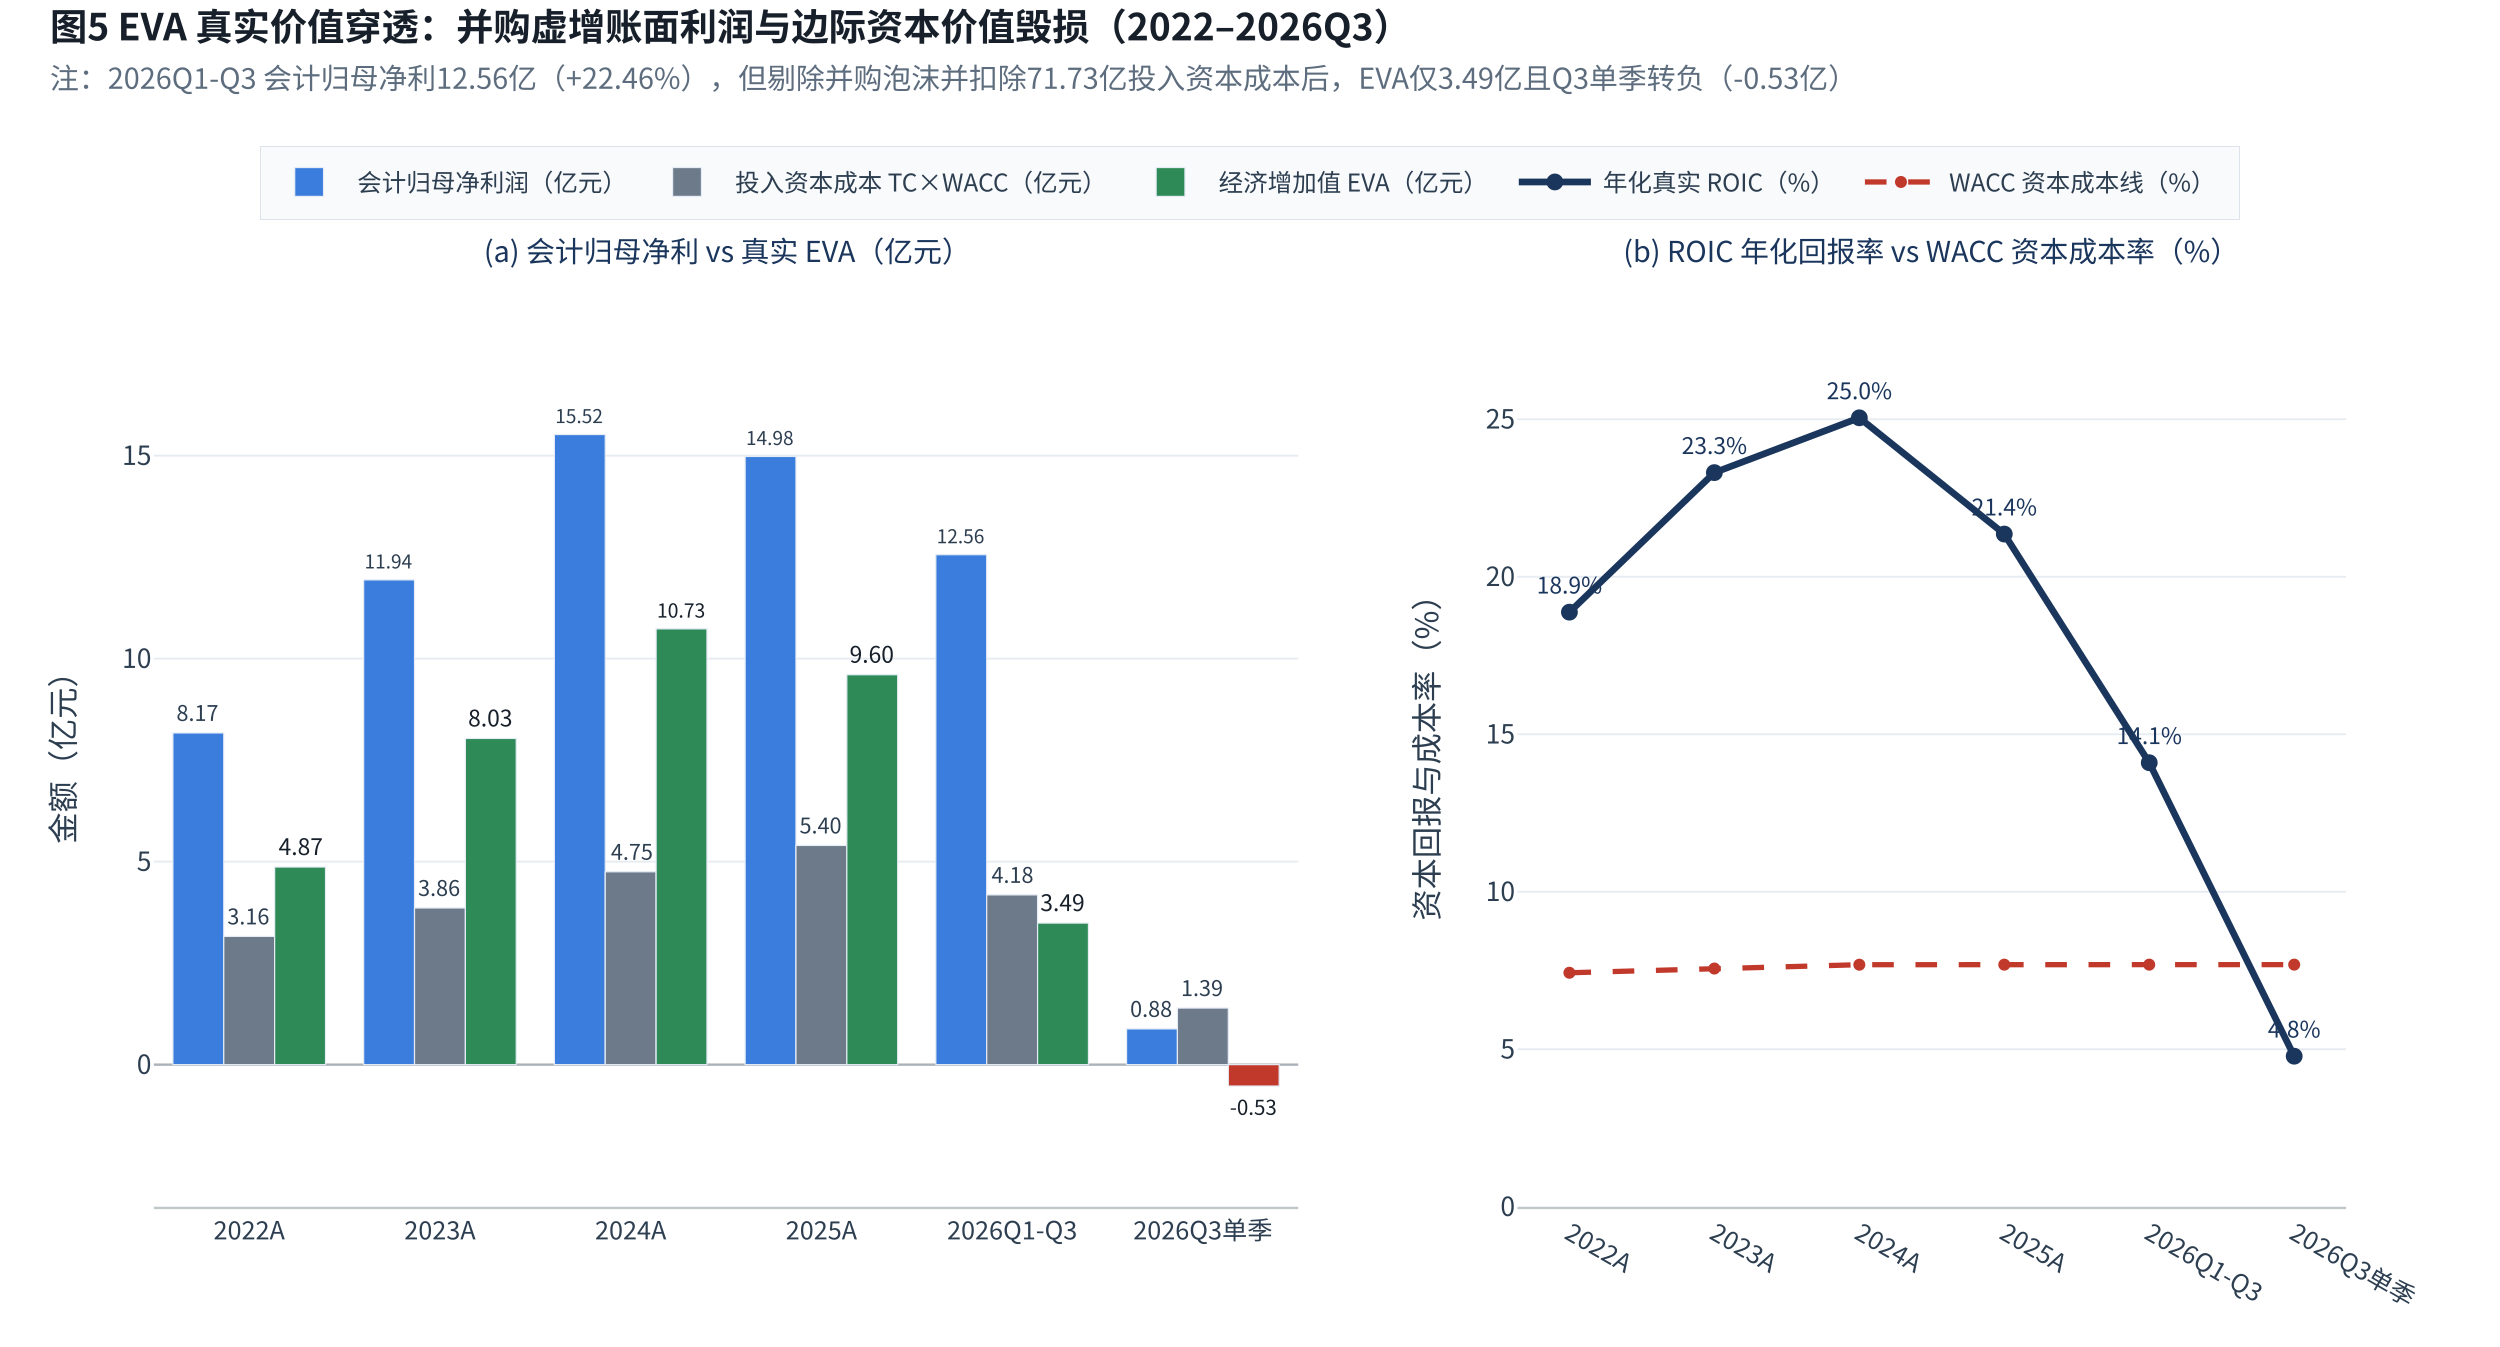
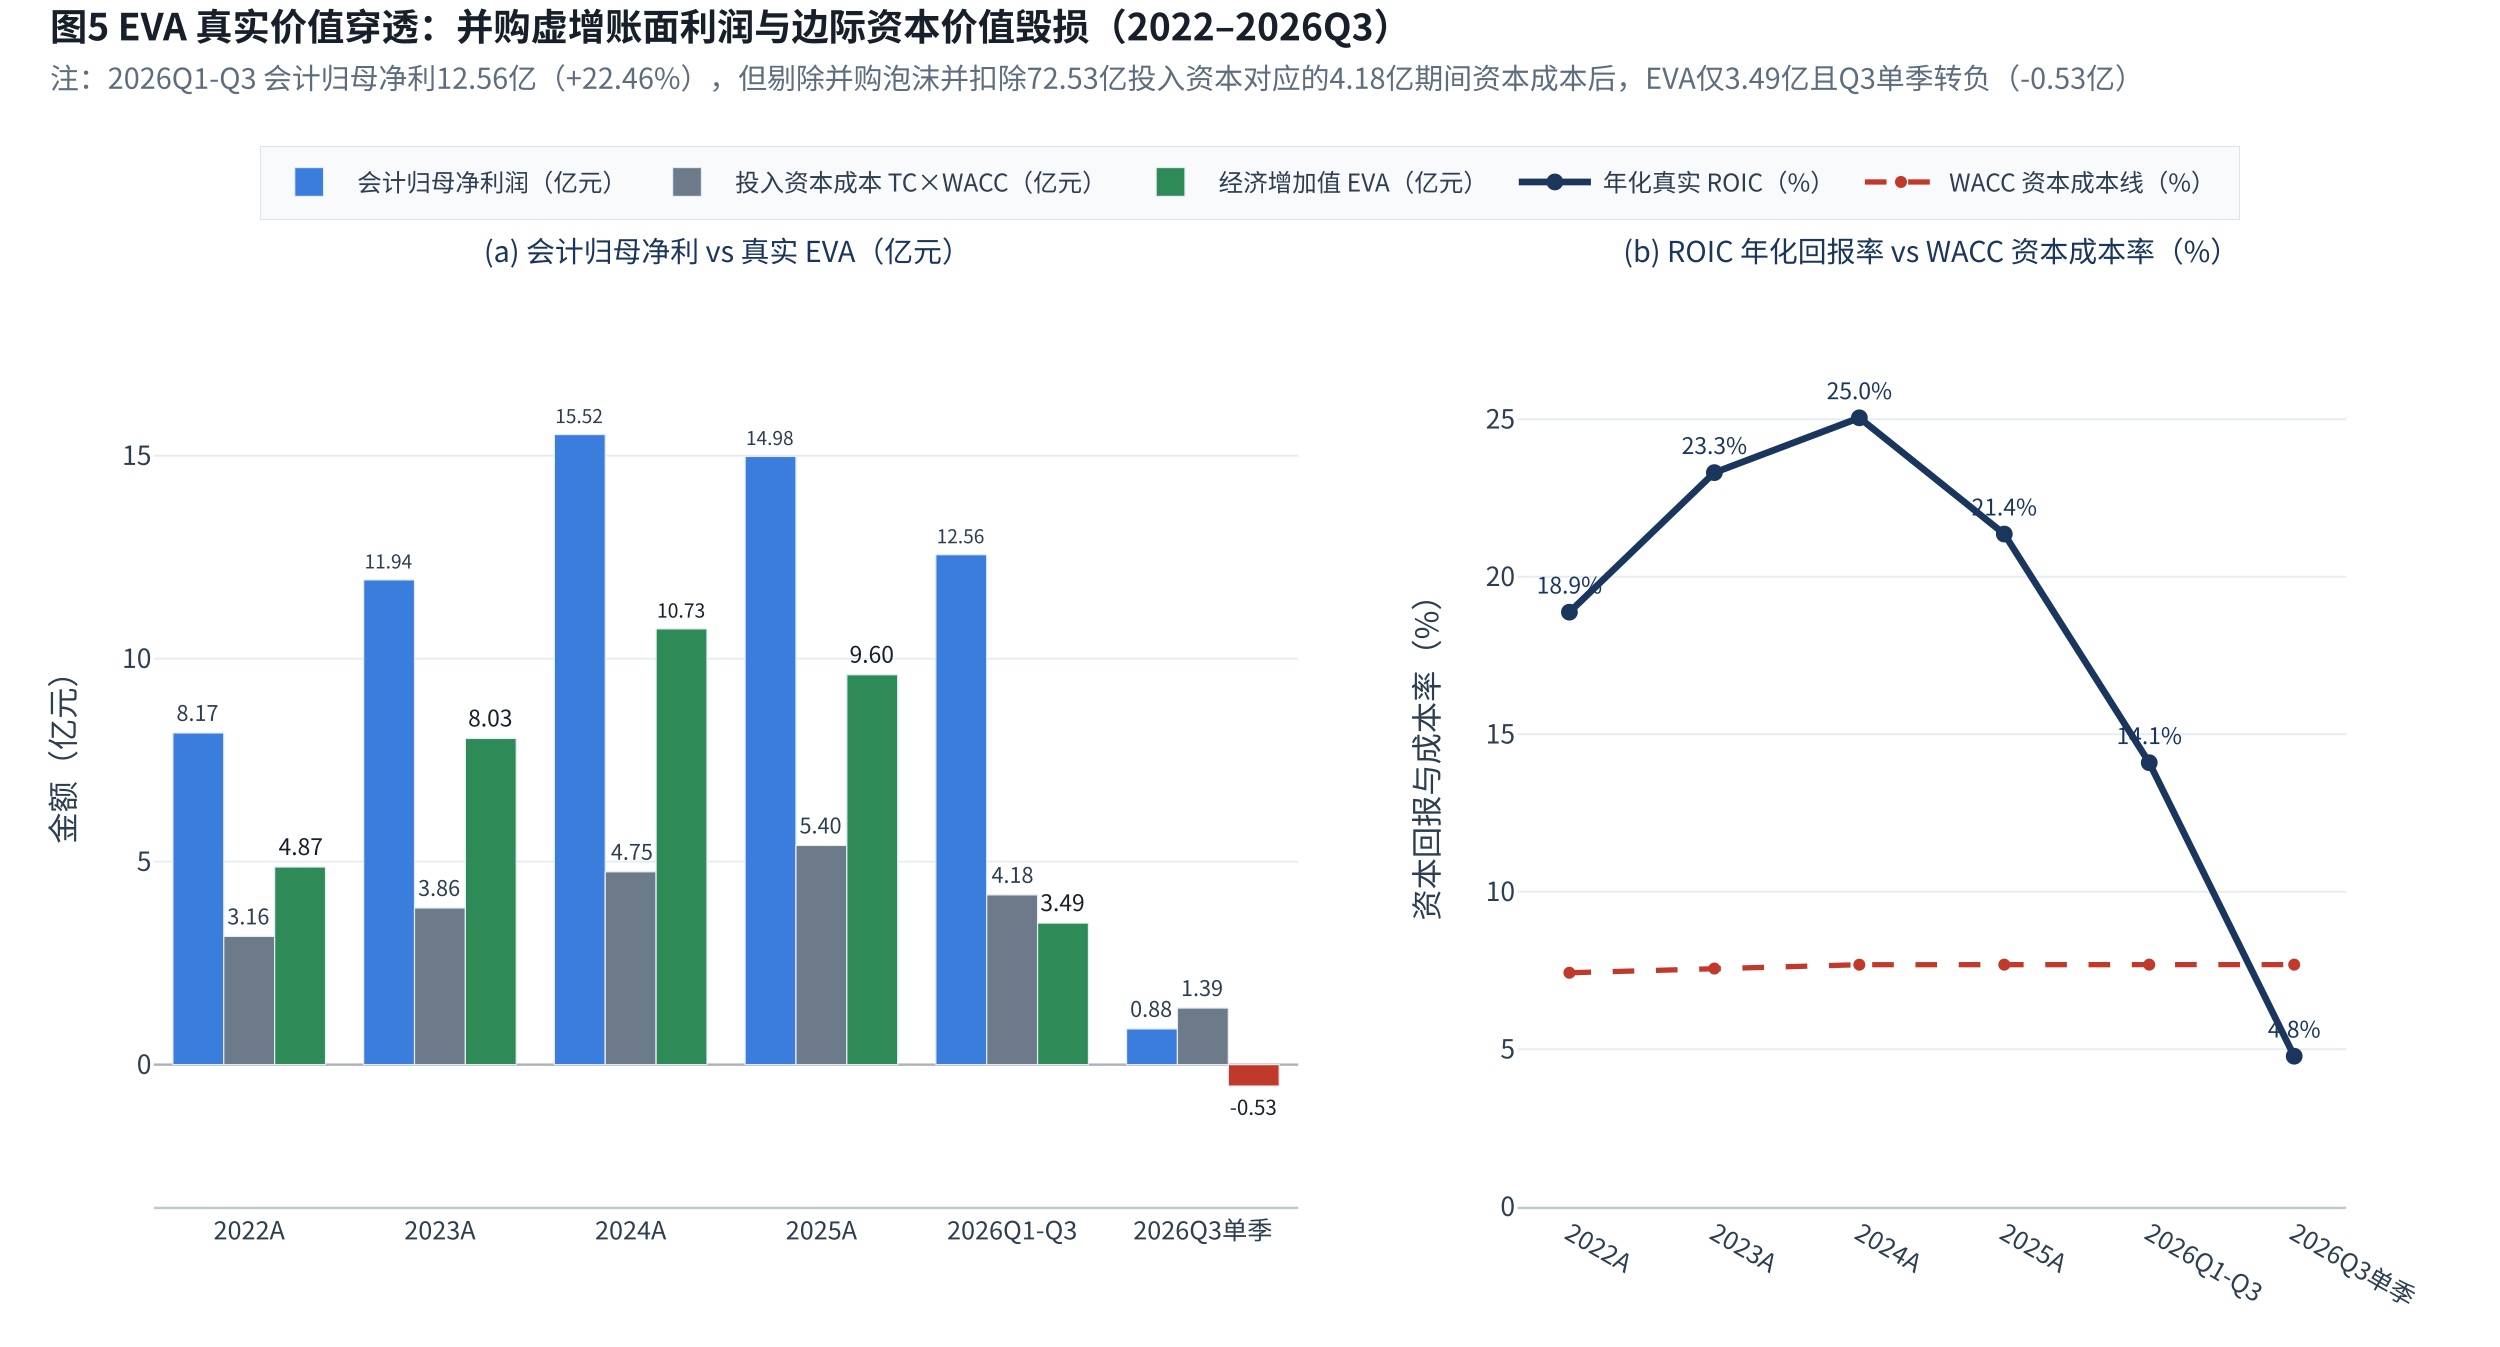
<svg xmlns="http://www.w3.org/2000/svg" class="main-svg" width="1040" height="560" style="" viewBox="0 0 1040 560">
  <rect x="0" y="0" width="1040" height="560" style="fill: rgb(255, 255, 255); fill-opacity: 1;" />
-   <defs id="defs-31f539">
+   <defs id="defs-b22645">
    <g class="clips">
-       <clipPath id="clip31f539xyplot" class="plotclip">
+       <clipPath id="clipb22645xyplot" class="plotclip">
        <rect width="476.064" height="380" />
      </clipPath>
-       <clipPath id="clip31f539x2y2plot" class="plotclip">
+       <clipPath id="clipb22645x2y2plot" class="plotclip">
        <rect width="344.736" height="380" />
      </clipPath>
-       <clipPath class="axesclip" id="clip31f539x">
+       <clipPath class="axesclip" id="clipb22645x">
        <rect x="64" y="0" width="476.064" height="560" />
      </clipPath>
-       <clipPath class="axesclip" id="clip31f539y">
+       <clipPath class="axesclip" id="clipb22645y">
        <rect x="0" y="122" width="1040" height="380" />
      </clipPath>
-       <clipPath class="axesclip" id="clip31f539xy">
+       <clipPath class="axesclip" id="clipb22645xy">
        <rect x="64" y="122" width="476.064" height="380" />
      </clipPath>
-       <clipPath class="axesclip" id="clip31f539y2">
+       <clipPath class="axesclip" id="clipb22645y2">
        <rect x="0" y="122" width="1040" height="380" />
      </clipPath>
-       <clipPath class="axesclip" id="clip31f539xy2">
+       <clipPath class="axesclip" id="clipb22645xy2">
        <rect x="64" y="122" width="476.064" height="380" />
      </clipPath>
-       <clipPath class="axesclip" id="clip31f539x2">
+       <clipPath class="axesclip" id="clipb22645x2">
        <rect x="631.264" y="0" width="344.736" height="560" />
      </clipPath>
-       <clipPath class="axesclip" id="clip31f539x2y">
+       <clipPath class="axesclip" id="clipb22645x2y">
        <rect x="631.264" y="122" width="344.736" height="380" />
      </clipPath>
-       <clipPath class="axesclip" id="clip31f539x2y2">
+       <clipPath class="axesclip" id="clipb22645x2y2">
        <rect x="631.264" y="122" width="344.736" height="380" />
      </clipPath>
    </g>
    <g class="gradients" />
    <g class="patterns" />
  </defs>
  <g class="bglayer" />
  <g class="layer-below">
    <g class="imagelayer" />
    <g class="shapelayer" />
  </g>
  <g class="cartesianlayer">
    <g class="subplot xy">
      <g class="layer-subplot">
        <g class="shapelayer" />
        <g class="imagelayer" />
      </g>
      <g class="minor-gridlayer">
        <g class="x" />
        <g class="y" />
      </g>
      <g class="gridlayer">
        <g class="x" />
        <g class="y">
          <path class="ygrid crisp" transform="translate(0,358.44)" d="M64,0h476.064" style="stroke: rgb(230, 236, 242); stroke-opacity: 1; stroke-width: 0.8px;" />
          <path class="ygrid crisp" transform="translate(0,274)" d="M64,0h476.064" style="stroke: rgb(230, 236, 242); stroke-opacity: 1; stroke-width: 0.8px;" />
          <path class="ygrid crisp" transform="translate(0,189.56)" d="M64,0h476.064" style="stroke: rgb(230, 236, 242); stroke-opacity: 1; stroke-width: 0.8px;" />
        </g>
      </g>
      <g class="zerolinelayer">
        <path class="yzl zl crisp" transform="translate(0,442.89)" d="M64,0h476.064" style="stroke: rgb(171, 178, 185); stroke-opacity: 1; stroke-width: 1px;" />
      </g>
      <g class="layer-between">
        <g class="shapelayer" />
        <g class="imagelayer" />
      </g>
      <path class="xlines-below" />
      <path class="ylines-below" />
      <g class="overlines-below" />
      <g class="xaxislayer-below" />
      <g class="yaxislayer-below" />
      <g class="overaxes-below" />
      <g class="overplot">
-         <g class="xy" transform="translate(64,122)" clip-path="url(#clip31f539xyplot)">
+         <g class="xy" transform="translate(64,122)" clip-path="url(#clipb22645xyplot)">
          <g class="barlayer mlayer">
            <g class="trace bars" style="opacity: 1;">
              <g class="points">
                <g class="point">
                  <path d="M7.93,320.89V182.91H29.09V320.89Z" style="vector-effect: none; opacity: 1; stroke-width: 0.5px; fill: rgb(59, 125, 221); fill-opacity: 1; stroke: rgb(229, 236, 246); stroke-opacity: 1;" />
                  <text class="bartext bartext-outside" text-anchor="middle" data-notex="1" x="0" y="0" style="font-family: 'Microsoft YaHei', SimHei, 'PingFang SC', 'Noto Sans CJK SC', sans-serif; font-size: 9px; fill: rgb(44, 62, 80); fill-opacity: 1; white-space: pre;" transform="translate(18.14867,177.91)">8.17</text>
                </g>
                <g class="point">
                  <path d="M87.28,320.89V119.24H108.44V320.89Z" style="vector-effect: none; opacity: 1; stroke-width: 0.5px; fill: rgb(59, 125, 221); fill-opacity: 1; stroke: rgb(229, 236, 246); stroke-opacity: 1;" />
                  <text class="bartext bartext-outside" text-anchor="middle" data-notex="1" x="0" y="0" style="font-family: 'Microsoft YaHei', SimHei, 'PingFang SC', 'Noto Sans CJK SC', sans-serif; font-size: 9px; fill: rgb(44, 62, 80); fill-opacity: 1; white-space: pre;" transform="translate(97.54315,114.4767)scale(0.8816667)">11.94</text>
                </g>
                <g class="point">
                  <path d="M166.62,320.89V58.77H187.78V320.89Z" style="vector-effect: none; opacity: 1; stroke-width: 0.5px; fill: rgb(59, 125, 221); fill-opacity: 1; stroke: rgb(229, 236, 246); stroke-opacity: 1;" />
                  <text class="bartext bartext-outside" text-anchor="middle" data-notex="1" x="0" y="0" style="font-family: 'Microsoft YaHei', SimHei, 'PingFang SC', 'Noto Sans CJK SC', sans-serif; font-size: 9px; fill: rgb(44, 62, 80); fill-opacity: 1; white-space: pre;" transform="translate(176.8832,54.00667)scale(0.8816667)">15.52</text>
                </g>
                <g class="point">
                  <path d="M245.97,320.89V67.89H267.12V320.89Z" style="vector-effect: none; opacity: 1; stroke-width: 0.5px; fill: rgb(59, 125, 221); fill-opacity: 1; stroke: rgb(229, 236, 246); stroke-opacity: 1;" />
                  <text class="bartext bartext-outside" text-anchor="middle" data-notex="1" x="0" y="0" style="font-family: 'Microsoft YaHei', SimHei, 'PingFang SC', 'Noto Sans CJK SC', sans-serif; font-size: 9px; fill: rgb(44, 62, 80); fill-opacity: 1; white-space: pre;" transform="translate(256.2283,63.1275)scale(0.88125)">14.98</text>
                </g>
                <g class="point">
                  <path d="M325.31,320.89V108.76H346.47V320.89Z" style="vector-effect: none; opacity: 1; stroke-width: 0.5px; fill: rgb(59, 125, 221); fill-opacity: 1; stroke: rgb(229, 236, 246); stroke-opacity: 1;" />
                  <text class="bartext bartext-outside" text-anchor="middle" data-notex="1" x="0" y="0" style="font-family: 'Microsoft YaHei', SimHei, 'PingFang SC', 'Noto Sans CJK SC', sans-serif; font-size: 9px; fill: rgb(44, 62, 80); fill-opacity: 1; white-space: pre;" transform="translate(335.5732,103.9967)scale(0.8816667)">12.56</text>
                </g>
                <g class="point">
                  <path d="M404.65,320.89V306.03H425.81V320.89Z" style="vector-effect: none; opacity: 1; stroke-width: 0.5px; fill: rgb(59, 125, 221); fill-opacity: 1; stroke: rgb(229, 236, 246); stroke-opacity: 1;" />
                  <text class="bartext bartext-outside" text-anchor="middle" data-notex="1" x="0" y="0" style="font-family: 'Microsoft YaHei', SimHei, 'PingFang SC', 'Noto Sans CJK SC', sans-serif; font-size: 9px; fill: rgb(44, 62, 80); fill-opacity: 1; white-space: pre;" transform="translate(414.8687,301.03)">0.88</text>
                </g>
              </g>
            </g>
            <g class="trace bars" style="opacity: 1;">
              <g class="points">
                <g class="point">
                  <path d="M29.09,320.89V267.55H50.25V320.89Z" style="vector-effect: none; opacity: 1; stroke-width: 0.5px; fill: rgb(108, 122, 137); fill-opacity: 1; stroke: rgb(229, 236, 246); stroke-opacity: 1;" />
                  <text class="bartext bartext-outside" text-anchor="middle" data-notex="1" x="0" y="0" style="font-family: 'Microsoft YaHei', SimHei, 'PingFang SC', 'Noto Sans CJK SC', sans-serif; font-size: 9px; fill: rgb(44, 62, 80); fill-opacity: 1; white-space: pre;" transform="translate(39.30867,262.55)">3.16</text>
                </g>
                <g class="point">
                  <path d="M108.44,320.89V255.72H129.6V320.89Z" style="vector-effect: none; opacity: 1; stroke-width: 0.5px; fill: rgb(108, 122, 137); fill-opacity: 1; stroke: rgb(229, 236, 246); stroke-opacity: 1;" />
                  <text class="bartext bartext-outside" text-anchor="middle" data-notex="1" x="0" y="0" style="font-family: 'Microsoft YaHei', SimHei, 'PingFang SC', 'Noto Sans CJK SC', sans-serif; font-size: 9px; fill: rgb(44, 62, 80); fill-opacity: 1; white-space: pre;" transform="translate(118.6587,250.72)">3.86</text>
                </g>
                <g class="point">
                  <path d="M187.78,320.89V240.67H208.94V320.89Z" style="vector-effect: none; opacity: 1; stroke-width: 0.5px; fill: rgb(108, 122, 137); fill-opacity: 1; stroke: rgb(229, 236, 246); stroke-opacity: 1;" />
                  <text class="bartext bartext-outside" text-anchor="middle" data-notex="1" x="0" y="0" style="font-family: 'Microsoft YaHei', SimHei, 'PingFang SC', 'Noto Sans CJK SC', sans-serif; font-size: 9px; fill: rgb(44, 62, 80); fill-opacity: 1; white-space: pre;" transform="translate(198.86,235.67)">4.75</text>
                </g>
                <g class="point">
                  <path d="M267.12,320.89V229.71H288.28V320.89Z" style="vector-effect: none; opacity: 1; stroke-width: 0.5px; fill: rgb(108, 122, 137); fill-opacity: 1; stroke: rgb(229, 236, 246); stroke-opacity: 1;" />
                  <text class="bartext bartext-outside" text-anchor="middle" data-notex="1" x="0" y="0" style="font-family: 'Microsoft YaHei', SimHei, 'PingFang SC', 'Noto Sans CJK SC', sans-serif; font-size: 9px; fill: rgb(44, 62, 80); fill-opacity: 1; white-space: pre;" transform="translate(277.3387,224.71)">5.40</text>
                </g>
                <g class="point">
                  <path d="M346.47,320.89V250.28H367.63V320.89Z" style="vector-effect: none; opacity: 1; stroke-width: 0.5px; fill: rgb(108, 122, 137); fill-opacity: 1; stroke: rgb(229, 236, 246); stroke-opacity: 1;" />
                  <text class="bartext bartext-outside" text-anchor="middle" data-notex="1" x="0" y="0" style="font-family: 'Microsoft YaHei', SimHei, 'PingFang SC', 'Noto Sans CJK SC', sans-serif; font-size: 9px; fill: rgb(44, 62, 80); fill-opacity: 1; white-space: pre;" transform="translate(357.1887,245.28)">4.18</text>
                </g>
                <g class="point">
                  <path d="M425.81,320.89V297.35H446.97V320.89Z" style="vector-effect: none; opacity: 1; stroke-width: 0.5px; fill: rgb(108, 122, 137); fill-opacity: 1; stroke: rgb(229, 236, 246); stroke-opacity: 1;" />
                  <text class="bartext bartext-outside" text-anchor="middle" data-notex="1" x="0" y="0" style="font-family: 'Microsoft YaHei', SimHei, 'PingFang SC', 'Noto Sans CJK SC', sans-serif; font-size: 9px; fill: rgb(44, 62, 80); fill-opacity: 1; white-space: pre;" transform="translate(436.0287,292.35)">1.39</text>
                </g>
              </g>
            </g>
            <g class="trace bars" style="opacity: 1;">
              <g class="points">
                <g class="point">
                  <path d="M50.25,320.89V238.68H71.41V320.89Z" style="vector-effect: none; opacity: 1; stroke-width: 0.5px; fill: rgb(46, 139, 87); fill-opacity: 1; stroke: rgb(229, 236, 246); stroke-opacity: 1;" />
                  <text class="bartext bartext-outside" text-anchor="middle" data-notex="1" x="0" y="0" style="font-family: 'Microsoft YaHei', SimHei, 'PingFang SC', 'Noto Sans CJK SC', sans-serif; font-size: 9.5px; fill: rgb(23, 32, 42); fill-opacity: 1; white-space: pre;" transform="translate(61.11564,233.68)">4.87</text>
                </g>
                <g class="point">
                  <path d="M129.6,320.89V185.2H150.75V320.89Z" style="vector-effect: none; opacity: 1; stroke-width: 0.5px; fill: rgb(46, 139, 87); fill-opacity: 1; stroke: rgb(229, 236, 246); stroke-opacity: 1;" />
                  <text class="bartext bartext-outside" text-anchor="middle" data-notex="1" x="0" y="0" style="font-family: 'Microsoft YaHei', SimHei, 'PingFang SC', 'Noto Sans CJK SC', sans-serif; font-size: 9.5px; fill: rgb(23, 32, 42); fill-opacity: 1; white-space: pre;" transform="translate(139.9606,180.2)">8.03</text>
                </g>
                <g class="point">
                  <path d="M208.94,320.89V139.61H230.1V320.89Z" style="vector-effect: none; opacity: 1; stroke-width: 0.5px; fill: rgb(46, 139, 87); fill-opacity: 1; stroke: rgb(229, 236, 246); stroke-opacity: 1;" />
                  <text class="bartext bartext-outside" text-anchor="middle" data-notex="1" x="0" y="0" style="font-family: 'Microsoft YaHei', SimHei, 'PingFang SC', 'Noto Sans CJK SC', sans-serif; font-size: 9.5px; fill: rgb(23, 32, 42); fill-opacity: 1; white-space: pre;" transform="translate(219.3415,134.9172)scale(0.8464)">10.73</text>
                </g>
                <g class="point">
                  <path d="M288.28,320.89V158.7H309.44V320.89Z" style="vector-effect: none; opacity: 1; stroke-width: 0.5px; fill: rgb(46, 139, 87); fill-opacity: 1; stroke: rgb(229, 236, 246); stroke-opacity: 1;" />
                  <text class="bartext bartext-outside" text-anchor="middle" data-notex="1" x="0" y="0" style="font-family: 'Microsoft YaHei', SimHei, 'PingFang SC', 'Noto Sans CJK SC', sans-serif; font-size: 9.5px; fill: rgb(23, 32, 42); fill-opacity: 1; white-space: pre;" transform="translate(298.6456,153.7)">9.60</text>
                </g>
                <g class="point">
                  <path d="M367.63,320.89V262H388.79V320.89Z" style="vector-effect: none; opacity: 1; stroke-width: 0.5px; fill: rgb(46, 139, 87); fill-opacity: 1; stroke: rgb(229, 236, 246); stroke-opacity: 1;" />
                  <text class="bartext bartext-outside" text-anchor="middle" data-notex="1" x="0" y="0" style="font-family: 'Microsoft YaHei', SimHei, 'PingFang SC', 'Noto Sans CJK SC', sans-serif; font-size: 9.5px; fill: rgb(23, 32, 42); fill-opacity: 1; white-space: pre;" transform="translate(377.9956,257)">3.49</text>
                </g>
                <g class="point">
                  <path d="M446.97,320.89V329.79H468.13V320.89Z" style="vector-effect: none; opacity: 1; stroke-width: 0.5px; fill: rgb(192, 57, 43); fill-opacity: 1; stroke: rgb(229, 236, 246); stroke-opacity: 1;" />
                  <text class="bartext bartext-outside" text-anchor="middle" data-notex="1" x="0" y="0" style="font-family: 'Microsoft YaHei', SimHei, 'PingFang SC', 'Noto Sans CJK SC', sans-serif; font-size: 9.5px; fill: rgb(23, 32, 42); fill-opacity: 1; white-space: pre;" transform="translate(457.3639,341.7793)scale(0.8989313)">-0.53</text>
                </g>
              </g>
            </g>
          </g>
        </g>
      </g>
      <g class="zerolinelayer-above" />
      <path class="xlines-above crisp" d="M64,502.5H540.064" style="fill: none; stroke-width: 1px; stroke: rgb(191, 201, 202); stroke-opacity: 1;" />
      <path class="ylines-above crisp" d="M0,0" style="fill: none;" />
      <g class="overlines-above" />
      <g class="xaxislayer-above">
        <g class="xtick">
          <text text-anchor="middle" x="0" y="515.6" transform="translate(103.67,0)" style="font-family: 'Microsoft YaHei', SimHei, 'PingFang SC', 'Noto Sans CJK SC', sans-serif; font-size: 10.5px; fill: rgb(44, 62, 80); fill-opacity: 1; white-space: pre;">2022A</text>
        </g>
        <g class="xtick">
          <text text-anchor="middle" x="0" y="515.6" transform="translate(183.02,0)" style="font-family: 'Microsoft YaHei', SimHei, 'PingFang SC', 'Noto Sans CJK SC', sans-serif; font-size: 10.5px; fill: rgb(44, 62, 80); fill-opacity: 1; white-space: pre;">2023A</text>
        </g>
        <g class="xtick">
          <text text-anchor="middle" x="0" y="515.6" transform="translate(262.36,0)" style="font-family: 'Microsoft YaHei', SimHei, 'PingFang SC', 'Noto Sans CJK SC', sans-serif; font-size: 10.5px; fill: rgb(44, 62, 80); fill-opacity: 1; white-space: pre;">2024A</text>
        </g>
        <g class="xtick">
          <text text-anchor="middle" x="0" y="515.6" transform="translate(341.7,0)" style="font-family: 'Microsoft YaHei', SimHei, 'PingFang SC', 'Noto Sans CJK SC', sans-serif; font-size: 10.5px; fill: rgb(44, 62, 80); fill-opacity: 1; white-space: pre;">2025A</text>
        </g>
        <g class="xtick">
          <text text-anchor="middle" x="0" y="515.6" transform="translate(421.05,0)" style="font-family: 'Microsoft YaHei', SimHei, 'PingFang SC', 'Noto Sans CJK SC', sans-serif; font-size: 10.5px; fill: rgb(44, 62, 80); fill-opacity: 1; white-space: pre;">2026Q1-Q3</text>
        </g>
        <g class="xtick">
          <text text-anchor="middle" x="0" y="515.6" transform="translate(500.39,0)" style="font-family: 'Microsoft YaHei', SimHei, 'PingFang SC', 'Noto Sans CJK SC', sans-serif; font-size: 10.5px; fill: rgb(44, 62, 80); fill-opacity: 1; white-space: pre;">2026Q3单季</text>
        </g>
      </g>
      <g class="yaxislayer-above">
        <g class="ytick">
          <text text-anchor="end" x="63" y="3.85" transform="translate(0,442.89)" style="font-family: 'Microsoft YaHei', SimHei, 'PingFang SC', 'Noto Sans CJK SC', sans-serif; font-size: 11px; fill: rgb(44, 62, 80); fill-opacity: 1; white-space: pre;">0</text>
        </g>
        <g class="ytick">
          <text text-anchor="end" x="63" y="3.85" style="font-family: 'Microsoft YaHei', SimHei, 'PingFang SC', 'Noto Sans CJK SC', sans-serif; font-size: 11px; fill: rgb(44, 62, 80); fill-opacity: 1; white-space: pre;" transform="translate(0,358.44)">5</text>
        </g>
        <g class="ytick">
          <text text-anchor="end" x="63" y="3.85" style="font-family: 'Microsoft YaHei', SimHei, 'PingFang SC', 'Noto Sans CJK SC', sans-serif; font-size: 11px; fill: rgb(44, 62, 80); fill-opacity: 1; white-space: pre;" transform="translate(0,274)">10</text>
        </g>
        <g class="ytick">
          <text text-anchor="end" x="63" y="3.85" style="font-family: 'Microsoft YaHei', SimHei, 'PingFang SC', 'Noto Sans CJK SC', sans-serif; font-size: 11px; fill: rgb(44, 62, 80); fill-opacity: 1; white-space: pre;" transform="translate(0,189.56)">15</text>
        </g>
      </g>
      <g class="overaxes-above" />
    </g>
    <g class="subplot x2y2">
      <g class="layer-subplot">
        <g class="shapelayer" />
        <g class="imagelayer" />
      </g>
      <g class="minor-gridlayer">
        <g class="x2" />
        <g class="y2" />
      </g>
      <g class="gridlayer">
        <g class="x2" />
        <g class="y2">
          <path class="y2grid crisp" transform="translate(0,436.48)" d="M631.264,0h344.736" style="stroke: rgb(230, 236, 242); stroke-opacity: 1; stroke-width: 0.8px;" />
          <path class="y2grid crisp" transform="translate(0,370.97)" d="M631.264,0h344.736" style="stroke: rgb(230, 236, 242); stroke-opacity: 1; stroke-width: 0.8px;" />
          <path class="y2grid crisp" transform="translate(0,305.45)" d="M631.264,0h344.736" style="stroke: rgb(230, 236, 242); stroke-opacity: 1; stroke-width: 0.8px;" />
          <path class="y2grid crisp" transform="translate(0,239.93)" d="M631.264,0h344.736" style="stroke: rgb(230, 236, 242); stroke-opacity: 1; stroke-width: 0.8px;" />
          <path class="y2grid crisp" transform="translate(0,174.41)" d="M631.264,0h344.736" style="stroke: rgb(230, 236, 242); stroke-opacity: 1; stroke-width: 0.8px;" />
        </g>
      </g>
      <g class="zerolinelayer" />
      <g class="layer-between">
        <g class="shapelayer" />
        <g class="imagelayer" />
      </g>
      <path class="xlines-below" />
      <path class="ylines-below" />
      <g class="overlines-below" />
      <g class="xaxislayer-below" />
      <g class="yaxislayer-below" />
      <g class="overaxes-below" />
      <g class="overplot">
-         <g class="x2y2" transform="translate(631.264,122)" clip-path="url(#clip31f539x2y2plot)">
+         <g class="x2y2" transform="translate(631.264,122)" clip-path="url(#clipb22645x2y2plot)">
          <g class="scatterlayer mlayer">
-             <g class="trace scatter traceb27566" style="stroke-miterlimit: 2; opacity: 1;">
+             <g class="trace scatter tracec6954b" style="stroke-miterlimit: 2; opacity: 1;">
              <g class="fills" />
              <g class="errorbars" />
              <g class="lines">
                <path class="js-line" d="M21.61,132.66L81.91,74.61L142.22,51.81L202.52,100.17L262.82,195.29L323.12,317.38" style="vector-effect: none; fill: none; stroke: rgb(27, 54, 93); stroke-opacity: 1; stroke-width: 2.8px; opacity: 1;" />
              </g>
              <g class="points">
                <path class="point" transform="translate(21.61,132.66)" d="M3.5,0A3.5,3.5 0 1,1 0,-3.5A3.5,3.5 0 0,1 3.5,0Z" style="opacity: 1; stroke-width: 0px; fill: rgb(27, 54, 93); fill-opacity: 1;" />
                <path class="point" transform="translate(81.91,74.61)" d="M3.5,0A3.5,3.5 0 1,1 0,-3.5A3.5,3.5 0 0,1 3.5,0Z" style="opacity: 1; stroke-width: 0px; fill: rgb(27, 54, 93); fill-opacity: 1;" />
                <path class="point" transform="translate(142.22,51.81)" d="M3.5,0A3.5,3.5 0 1,1 0,-3.5A3.5,3.5 0 0,1 3.5,0Z" style="opacity: 1; stroke-width: 0px; fill: rgb(27, 54, 93); fill-opacity: 1;" />
                <path class="point" transform="translate(202.52,100.17)" d="M3.5,0A3.5,3.5 0 1,1 0,-3.5A3.5,3.5 0 0,1 3.5,0Z" style="opacity: 1; stroke-width: 0px; fill: rgb(27, 54, 93); fill-opacity: 1;" />
                <path class="point" transform="translate(262.82,195.29)" d="M3.5,0A3.5,3.5 0 1,1 0,-3.5A3.5,3.5 0 0,1 3.5,0Z" style="opacity: 1; stroke-width: 0px; fill: rgb(27, 54, 93); fill-opacity: 1;" />
                <path class="point" transform="translate(323.12,317.38)" d="M3.5,0A3.5,3.5 0 1,1 0,-3.5A3.5,3.5 0 0,1 3.5,0Z" style="opacity: 1; stroke-width: 0px; fill: rgb(27, 54, 93); fill-opacity: 1;" />
              </g>
              <g class="text">
                <g class="textpoint" transform="translate(0,-7.75)">
                  <text x="21.61" y="132.66" text-anchor="middle" style="font-family: 'Microsoft YaHei', SimHei, 'PingFang SC', 'Noto Sans CJK SC', sans-serif; font-size: 9.5px; fill: rgb(27, 54, 93); fill-opacity: 1; white-space: pre;">18.9%</text>
                </g>
                <g class="textpoint" transform="translate(0,-7.75)">
                  <text x="81.91" y="74.61" text-anchor="middle" style="font-family: 'Microsoft YaHei', SimHei, 'PingFang SC', 'Noto Sans CJK SC', sans-serif; font-size: 9.5px; fill: rgb(27, 54, 93); fill-opacity: 1; white-space: pre;">23.3%</text>
                </g>
                <g class="textpoint" transform="translate(0,-7.75)">
                  <text x="142.22" y="51.81" text-anchor="middle" style="font-family: 'Microsoft YaHei', SimHei, 'PingFang SC', 'Noto Sans CJK SC', sans-serif; font-size: 9.5px; fill: rgb(27, 54, 93); fill-opacity: 1; white-space: pre;">25.0%</text>
                </g>
                <g class="textpoint" transform="translate(0,-7.75)">
                  <text x="202.52" y="100.17" text-anchor="middle" style="font-family: 'Microsoft YaHei', SimHei, 'PingFang SC', 'Noto Sans CJK SC', sans-serif; font-size: 9.5px; fill: rgb(27, 54, 93); fill-opacity: 1; white-space: pre;">21.4%</text>
                </g>
                <g class="textpoint" transform="translate(0,-7.75)">
                  <text x="262.82" y="195.29" text-anchor="middle" style="font-family: 'Microsoft YaHei', SimHei, 'PingFang SC', 'Noto Sans CJK SC', sans-serif; font-size: 9.5px; fill: rgb(27, 54, 93); fill-opacity: 1; white-space: pre;">14.1%</text>
                </g>
                <g class="textpoint" transform="translate(0,-7.75)">
                  <text x="323.12" y="317.38" text-anchor="middle" style="font-family: 'Microsoft YaHei', SimHei, 'PingFang SC', 'Noto Sans CJK SC', sans-serif; font-size: 9.5px; fill: rgb(27, 54, 93); fill-opacity: 1; white-space: pre;">4.8%</text>
                </g>
              </g>
            </g>
-             <g class="trace scatter trace0614fb" style="stroke-miterlimit: 2; opacity: 1;">
+             <g class="trace scatter trace0d8280" style="stroke-miterlimit: 2; opacity: 1;">
              <g class="fills" />
              <g class="errorbars" />
              <g class="lines">
                <path class="js-line" d="M21.61,282.67L142.22,279.32L202.52,279.3L323.12,279.29" style="vector-effect: none; fill: none; stroke: rgb(192, 57, 43); stroke-opacity: 1; stroke-dasharray: 9px, 9px; stroke-width: 2.2px; opacity: 1;" />
              </g>
              <g class="points">
                <path class="point" transform="translate(21.61,282.67)" d="M2.5,0A2.5,2.5 0 1,1 0,-2.5A2.5,2.5 0 0,1 2.5,0Z" style="opacity: 1; stroke-width: 0px; fill: rgb(192, 57, 43); fill-opacity: 1;" />
                <path class="point" transform="translate(81.91,280.91)" d="M2.5,0A2.5,2.5 0 1,1 0,-2.5A2.5,2.5 0 0,1 2.5,0Z" style="opacity: 1; stroke-width: 0px; fill: rgb(192, 57, 43); fill-opacity: 1;" />
                <path class="point" transform="translate(142.22,279.32)" d="M2.5,0A2.5,2.5 0 1,1 0,-2.5A2.5,2.5 0 0,1 2.5,0Z" style="opacity: 1; stroke-width: 0px; fill: rgb(192, 57, 43); fill-opacity: 1;" />
                <path class="point" transform="translate(202.52,279.3)" d="M2.5,0A2.5,2.5 0 1,1 0,-2.5A2.5,2.5 0 0,1 2.5,0Z" style="opacity: 1; stroke-width: 0px; fill: rgb(192, 57, 43); fill-opacity: 1;" />
                <path class="point" transform="translate(262.82,279.29)" d="M2.5,0A2.5,2.5 0 1,1 0,-2.5A2.5,2.5 0 0,1 2.5,0Z" style="opacity: 1; stroke-width: 0px; fill: rgb(192, 57, 43); fill-opacity: 1;" />
                <path class="point" transform="translate(323.12,279.29)" d="M2.5,0A2.5,2.5 0 1,1 0,-2.5A2.5,2.5 0 0,1 2.5,0Z" style="opacity: 1; stroke-width: 0px; fill: rgb(192, 57, 43); fill-opacity: 1;" />
              </g>
              <g class="text" />
            </g>
          </g>
        </g>
      </g>
      <g class="zerolinelayer-above" />
      <path class="xlines-above crisp" d="M631.264,502.5H976" style="fill: none; stroke-width: 1px; stroke: rgb(191, 201, 202); stroke-opacity: 1;" />
      <path class="ylines-above crisp" d="M0,0" style="fill: none;" />
      <g class="overlines-above" />
      <g class="xaxislayer-above">
        <g class="x2tick">
          <text text-anchor="start" x="0" y="515.6" transform="translate(652.874,0) rotate(30,0,510.35)" style="font-family: 'Microsoft YaHei', SimHei, 'PingFang SC', 'Noto Sans CJK SC', sans-serif; font-size: 10.5px; fill: rgb(44, 62, 80); fill-opacity: 1; white-space: pre;">2022A</text>
        </g>
        <g class="x2tick">
          <text text-anchor="start" x="0" y="515.6" transform="translate(713.174,0) rotate(30,0,510.35)" style="font-family: 'Microsoft YaHei', SimHei, 'PingFang SC', 'Noto Sans CJK SC', sans-serif; font-size: 10.5px; fill: rgb(44, 62, 80); fill-opacity: 1; white-space: pre;">2023A</text>
        </g>
        <g class="x2tick">
          <text text-anchor="start" x="0" y="515.6" transform="translate(773.484,0) rotate(30,0,510.35)" style="font-family: 'Microsoft YaHei', SimHei, 'PingFang SC', 'Noto Sans CJK SC', sans-serif; font-size: 10.5px; fill: rgb(44, 62, 80); fill-opacity: 1; white-space: pre;">2024A</text>
        </g>
        <g class="x2tick">
          <text text-anchor="start" x="0" y="515.6" transform="translate(833.784,0) rotate(30,0,510.35)" style="font-family: 'Microsoft YaHei', SimHei, 'PingFang SC', 'Noto Sans CJK SC', sans-serif; font-size: 10.5px; fill: rgb(44, 62, 80); fill-opacity: 1; white-space: pre;">2025A</text>
        </g>
        <g class="x2tick">
          <text text-anchor="start" x="0" y="515.6" transform="translate(894.084,0) rotate(30,0,510.35)" style="font-family: 'Microsoft YaHei', SimHei, 'PingFang SC', 'Noto Sans CJK SC', sans-serif; font-size: 10.5px; fill: rgb(44, 62, 80); fill-opacity: 1; white-space: pre;">2026Q1-Q3</text>
        </g>
        <g class="x2tick">
          <text text-anchor="start" x="0" y="515.6" transform="translate(954.384,0) rotate(30,0,510.35)" style="font-family: 'Microsoft YaHei', SimHei, 'PingFang SC', 'Noto Sans CJK SC', sans-serif; font-size: 10.5px; fill: rgb(44, 62, 80); fill-opacity: 1; white-space: pre;">2026Q3单季</text>
        </g>
      </g>
      <g class="yaxislayer-above">
        <g class="y2tick">
          <text text-anchor="end" x="630.264" y="3.85" transform="translate(0,502)" style="font-family: 'Microsoft YaHei', SimHei, 'PingFang SC', 'Noto Sans CJK SC', sans-serif; font-size: 11px; fill: rgb(44, 62, 80); fill-opacity: 1; white-space: pre;">0</text>
        </g>
        <g class="y2tick">
          <text text-anchor="end" x="630.264" y="3.85" style="font-family: 'Microsoft YaHei', SimHei, 'PingFang SC', 'Noto Sans CJK SC', sans-serif; font-size: 11px; fill: rgb(44, 62, 80); fill-opacity: 1; white-space: pre;" transform="translate(0,436.48)">5</text>
        </g>
        <g class="y2tick">
          <text text-anchor="end" x="630.264" y="3.85" style="font-family: 'Microsoft YaHei', SimHei, 'PingFang SC', 'Noto Sans CJK SC', sans-serif; font-size: 11px; fill: rgb(44, 62, 80); fill-opacity: 1; white-space: pre;" transform="translate(0,370.97)">10</text>
        </g>
        <g class="y2tick">
          <text text-anchor="end" x="630.264" y="3.85" style="font-family: 'Microsoft YaHei', SimHei, 'PingFang SC', 'Noto Sans CJK SC', sans-serif; font-size: 11px; fill: rgb(44, 62, 80); fill-opacity: 1; white-space: pre;" transform="translate(0,305.45)">15</text>
        </g>
        <g class="y2tick">
          <text text-anchor="end" x="630.264" y="3.85" style="font-family: 'Microsoft YaHei', SimHei, 'PingFang SC', 'Noto Sans CJK SC', sans-serif; font-size: 11px; fill: rgb(44, 62, 80); fill-opacity: 1; white-space: pre;" transform="translate(0,239.93)">20</text>
        </g>
        <g class="y2tick">
          <text text-anchor="end" x="630.264" y="3.85" style="font-family: 'Microsoft YaHei', SimHei, 'PingFang SC', 'Noto Sans CJK SC', sans-serif; font-size: 11px; fill: rgb(44, 62, 80); fill-opacity: 1; white-space: pre;" transform="translate(0,174.41)">25</text>
        </g>
      </g>
      <g class="overaxes-above" />
    </g>
  </g>
  <g class="polarlayer" />
  <g class="smithlayer" />
  <g class="ternarylayer" />
  <g class="geolayer" />
  <g class="funnelarealayer" />
  <g class="pielayer" />
  <g class="iciclelayer" />
  <g class="treemaplayer" />
  <g class="sunburstlayer" />
  <g class="glimages" />
-   <defs id="topdefs-31f539">
+   <defs id="topdefs-b22645">
    <g class="clips" />
-     <clipPath id="legend31f539">
+     <clipPath id="legendb22645">
      <rect width="822.8" height="29.8" x="0.6" y="0.6" />
    </clipPath>
  </defs>
  <g class="layer-above">
    <g class="imagelayer" />
    <g class="shapelayer" />
  </g>
  <g class="infolayer">
    <g class="legend" pointer-events="all" transform="translate(108,60.6)">
      <rect class="bg" shape-rendering="crispEdges" style="stroke: rgb(220, 227, 234); stroke-opacity: 1; fill: rgb(248, 250, 252); fill-opacity: 0.92; stroke-width: 0.6px;" width="823.4" height="30.4" x="0.3" y="0.3" />
-       <g class="scrollbox" transform="" clip-path="url(#legend31f539)">
+       <g class="scrollbox" transform="" clip-path="url(#legendb22645)">
        <g class="groups">
          <g class="traces" transform="translate(0.6,15.1)" style="opacity: 1;">
            <text class="legendtext" text-anchor="start" x="40" y="3.978" style="font-family: 'Microsoft YaHei', SimHei, 'PingFang SC', 'Noto Sans CJK SC', sans-serif; font-size: 10.2px; fill: rgb(44, 62, 80); fill-opacity: 1; white-space: pre;">会计归母净利润（亿元）</text>
            <g class="layers" style="opacity: 1;">
              <g class="legendfill" />
              <g class="legendlines" />
              <g class="legendsymbols">
                <g class="legendpoints">
                  <path class="legendundefined" d="M6,6H-6V-6H6Z" transform="translate(20,0)" style="stroke-width: 0.5px; fill: rgb(59, 125, 221); fill-opacity: 1; stroke: rgb(229, 236, 246); stroke-opacity: 1;" />
                </g>
              </g>
            </g>
            <rect class="legendtoggle" x="0" y="-9.5" width="154.703" height="19" style="fill: rgb(0, 0, 0); fill-opacity: 0;" />
          </g>
          <g class="traces" transform="translate(157.8031,15.1)" style="opacity: 1;">
            <text class="legendtext" text-anchor="start" x="40" y="3.978" style="font-family: 'Microsoft YaHei', SimHei, 'PingFang SC', 'Noto Sans CJK SC', sans-serif; font-size: 10.2px; fill: rgb(44, 62, 80); fill-opacity: 1; white-space: pre;">投入资本成本 TC×WACC（亿元）</text>
            <g class="layers" style="opacity: 1;">
              <g class="legendfill" />
              <g class="legendlines" />
              <g class="legendsymbols">
                <g class="legendpoints">
                  <path class="legendundefined" d="M6,6H-6V-6H6Z" transform="translate(20,0)" style="stroke-width: 0.5px; fill: rgb(108, 122, 137); fill-opacity: 1; stroke: rgb(229, 236, 246); stroke-opacity: 1;" />
                </g>
              </g>
            </g>
            <rect class="legendtoggle" x="0" y="-9.5" width="198.641" height="19" style="fill: rgb(0, 0, 0); fill-opacity: 0;" />
          </g>
          <g class="traces" transform="translate(358.9438,15.1)" style="opacity: 1;">
            <text class="legendtext" text-anchor="start" x="40" y="3.978" style="font-family: 'Microsoft YaHei', SimHei, 'PingFang SC', 'Noto Sans CJK SC', sans-serif; font-size: 10.2px; fill: rgb(44, 62, 80); fill-opacity: 1; white-space: pre;">经济增加值 EVA（亿元）</text>
            <g class="layers" style="opacity: 1;">
              <g class="legendfill" />
              <g class="legendlines" />
              <g class="legendsymbols">
                <g class="legendpoints">
                  <path class="legendundefined" d="M6,6H-6V-6H6Z" transform="translate(20,0)" style="stroke-width: 0.5px; fill: rgb(46, 139, 87); fill-opacity: 1; stroke: rgb(229, 236, 246); stroke-opacity: 1;" />
                </g>
              </g>
            </g>
            <rect class="legendtoggle" x="0" y="-9.5" width="157.375" height="19" style="fill: rgb(0, 0, 0); fill-opacity: 0;" />
          </g>
          <g class="traces" transform="translate(518.8188,15.1)" style="opacity: 1;">
            <text class="legendtext" text-anchor="start" x="40" y="3.978" style="font-family: 'Microsoft YaHei', SimHei, 'PingFang SC', 'Noto Sans CJK SC', sans-serif; font-size: 10.2px; fill: rgb(44, 62, 80); fill-opacity: 1; white-space: pre;">年化真实 ROIC（%）</text>
            <g class="layers" style="opacity: 1;">
              <g class="legendfill" />
              <g class="legendlines">
                <path class="js-line" d="M5,0h30" style="fill: none; stroke: rgb(27, 54, 93); stroke-opacity: 1; stroke-width: 2.8px;" />
              </g>
              <g class="legendsymbols">
                <g class="legendpoints">
                  <path class="scatterpts" transform="translate(20,0)" d="M3.5,0A3.5,3.5 0 1,1 0,-3.5A3.5,3.5 0 0,1 3.5,0Z" style="opacity: 1; stroke-width: 0px; fill: rgb(27, 54, 93); fill-opacity: 1;" />
                </g>
              </g>
            </g>
            <rect class="legendtoggle" x="0" y="-9.5" width="141.484" height="19" style="fill: rgb(0, 0, 0); fill-opacity: 0;" />
          </g>
          <g class="traces" transform="translate(662.8031,15.1)" style="opacity: 1;">
            <text class="legendtext" text-anchor="start" x="40" y="3.978" style="font-family: 'Microsoft YaHei', SimHei, 'PingFang SC', 'Noto Sans CJK SC', sans-serif; font-size: 10.2px; fill: rgb(44, 62, 80); fill-opacity: 1; white-space: pre;">WACC 资本成本线（%）</text>
            <g class="layers" style="opacity: 1;">
              <g class="legendfill" />
              <g class="legendlines">
                <path class="js-line" d="M5,0h30" style="fill: none; stroke: rgb(192, 57, 43); stroke-opacity: 1; stroke-dasharray: 9px, 9px; stroke-width: 2.2px;" />
              </g>
              <g class="legendsymbols">
                <g class="legendpoints">
                  <path class="scatterpts" transform="translate(20,0)" d="M2.5,0A2.5,2.5 0 1,1 0,-2.5A2.5,2.5 0 0,1 2.5,0Z" style="opacity: 1; stroke-width: 0px; fill: rgb(192, 57, 43); fill-opacity: 1;" />
                </g>
              </g>
            </g>
            <rect class="legendtoggle" x="0" y="-9.5" width="157.359" height="19" style="fill: rgb(0, 0, 0); fill-opacity: 0;" />
          </g>
        </g>
      </g>
      <rect class="scrollbar" rx="20" ry="3" width="0" height="0" style="fill: rgb(128, 139, 164); fill-opacity: 1;" x="0" y="0" />
    </g>
    <g class="g-gtitle">
      <text class="gtitle" x="20.8" y="16.8" text-anchor="start" dy="0.7em" style="opacity: 1; font-family: 'Microsoft YaHei', SimHei, 'PingFang SC', 'Noto Sans CJK SC', sans-serif; font-size: 15.5px; fill: rgb(23, 32, 42); fill-opacity: 1; white-space: pre;">
        <tspan class="line" dy="0em" x="20.8" y="16.8">
          <tspan style="font-weight:bold">图5  EVA 真实价值穿透：并购虚增账面利润与边际资本价值毁损（2022–2026Q3）</tspan>
        </tspan>
        <tspan class="line" dy="1.3em" x="20.8" y="16.8">
-           <tspan style="font-size:12px; fill:#5D6D7E">注：2026Q1-Q3 会计归母净利12.56亿（+22.46%），但剔除并购泡沫并扣除71.73亿投入资本成本后，EVA仅3.49亿且Q3单季转负（-0.53亿）</tspan>
+           <tspan style="font-size:12px; fill:#5D6D7E">注：2026Q1-Q3 会计归母净利12.56亿（+22.46%），但剔除并购泡沫并扣除72.53亿投入资本对应的4.18亿期间资本成本后，EVA仅3.49亿且Q3单季转负（-0.53亿）</tspan>
        </tspan>
      </text>
    </g>
    <g class="g-xtitle" />
    <g class="g-x2title" />
    <g class="g-ytitle">
      <text class="ytitle" transform="rotate(-90,31.04375,312)" x="31.044" y="312" text-anchor="middle" style="opacity: 1; font-family: 'Microsoft YaHei', SimHei, 'PingFang SC', 'Noto Sans CJK SC', sans-serif; font-size: 13px; fill: rgb(44, 62, 80); fill-opacity: 1; white-space: pre;">金额（亿元）</text>
    </g>
    <g class="g-y2title">
      <text class="y2title" transform="rotate(-90,598.3074,312)" x="598.307" y="312" text-anchor="middle" style="opacity: 1; font-family: 'Microsoft YaHei', SimHei, 'PingFang SC', 'Noto Sans CJK SC', sans-serif; font-size: 13px; fill: rgb(44, 62, 80); fill-opacity: 1; white-space: pre;">资本回报与成本率（%）</text>
    </g>
    <g class="annotation" data-index="0" style="opacity: 1;">
      <g class="annotation-text-g" transform="rotate(0,302.032,104.4)">
        <g class="cursor-pointer" transform="translate(197,94)">
          <rect class="bg" x="0.5" y="0.5" width="210" height="19" style="stroke-width: 1px; stroke: rgb(0, 0, 0); stroke-opacity: 0; fill: rgb(0, 0, 0); fill-opacity: 0;" />
          <text class="annotation-text" text-anchor="middle" x="105.562" y="15" style="font-family: 'Microsoft YaHei', SimHei, 'PingFang SC', 'Noto Sans CJK SC', sans-serif; font-size: 12px; fill: rgb(27, 54, 93); fill-opacity: 1; white-space: pre;">(a) 会计归母净利 vs 真实 EVA（亿元）</text>
        </g>
      </g>
    </g>
    <g class="annotation" data-index="1" style="opacity: 1;">
      <g class="annotation-text-g" transform="rotate(0,803.632,104.4)">
        <g class="cursor-pointer" transform="translate(669,94)">
          <rect class="bg" x="0.5" y="0.5" width="268" height="19" style="stroke-width: 1px; stroke: rgb(0, 0, 0); stroke-opacity: 0; fill: rgb(0, 0, 0); fill-opacity: 0;" />
          <text class="annotation-text" text-anchor="middle" x="134.367" y="15" style="font-family: 'Microsoft YaHei', SimHei, 'PingFang SC', 'Noto Sans CJK SC', sans-serif; font-size: 12px; fill: rgb(27, 54, 93); fill-opacity: 1; white-space: pre;">(b) ROIC 年化回报率 vs WACC 资本成本率（%）</text>
        </g>
      </g>
    </g>
  </g>
</svg>
